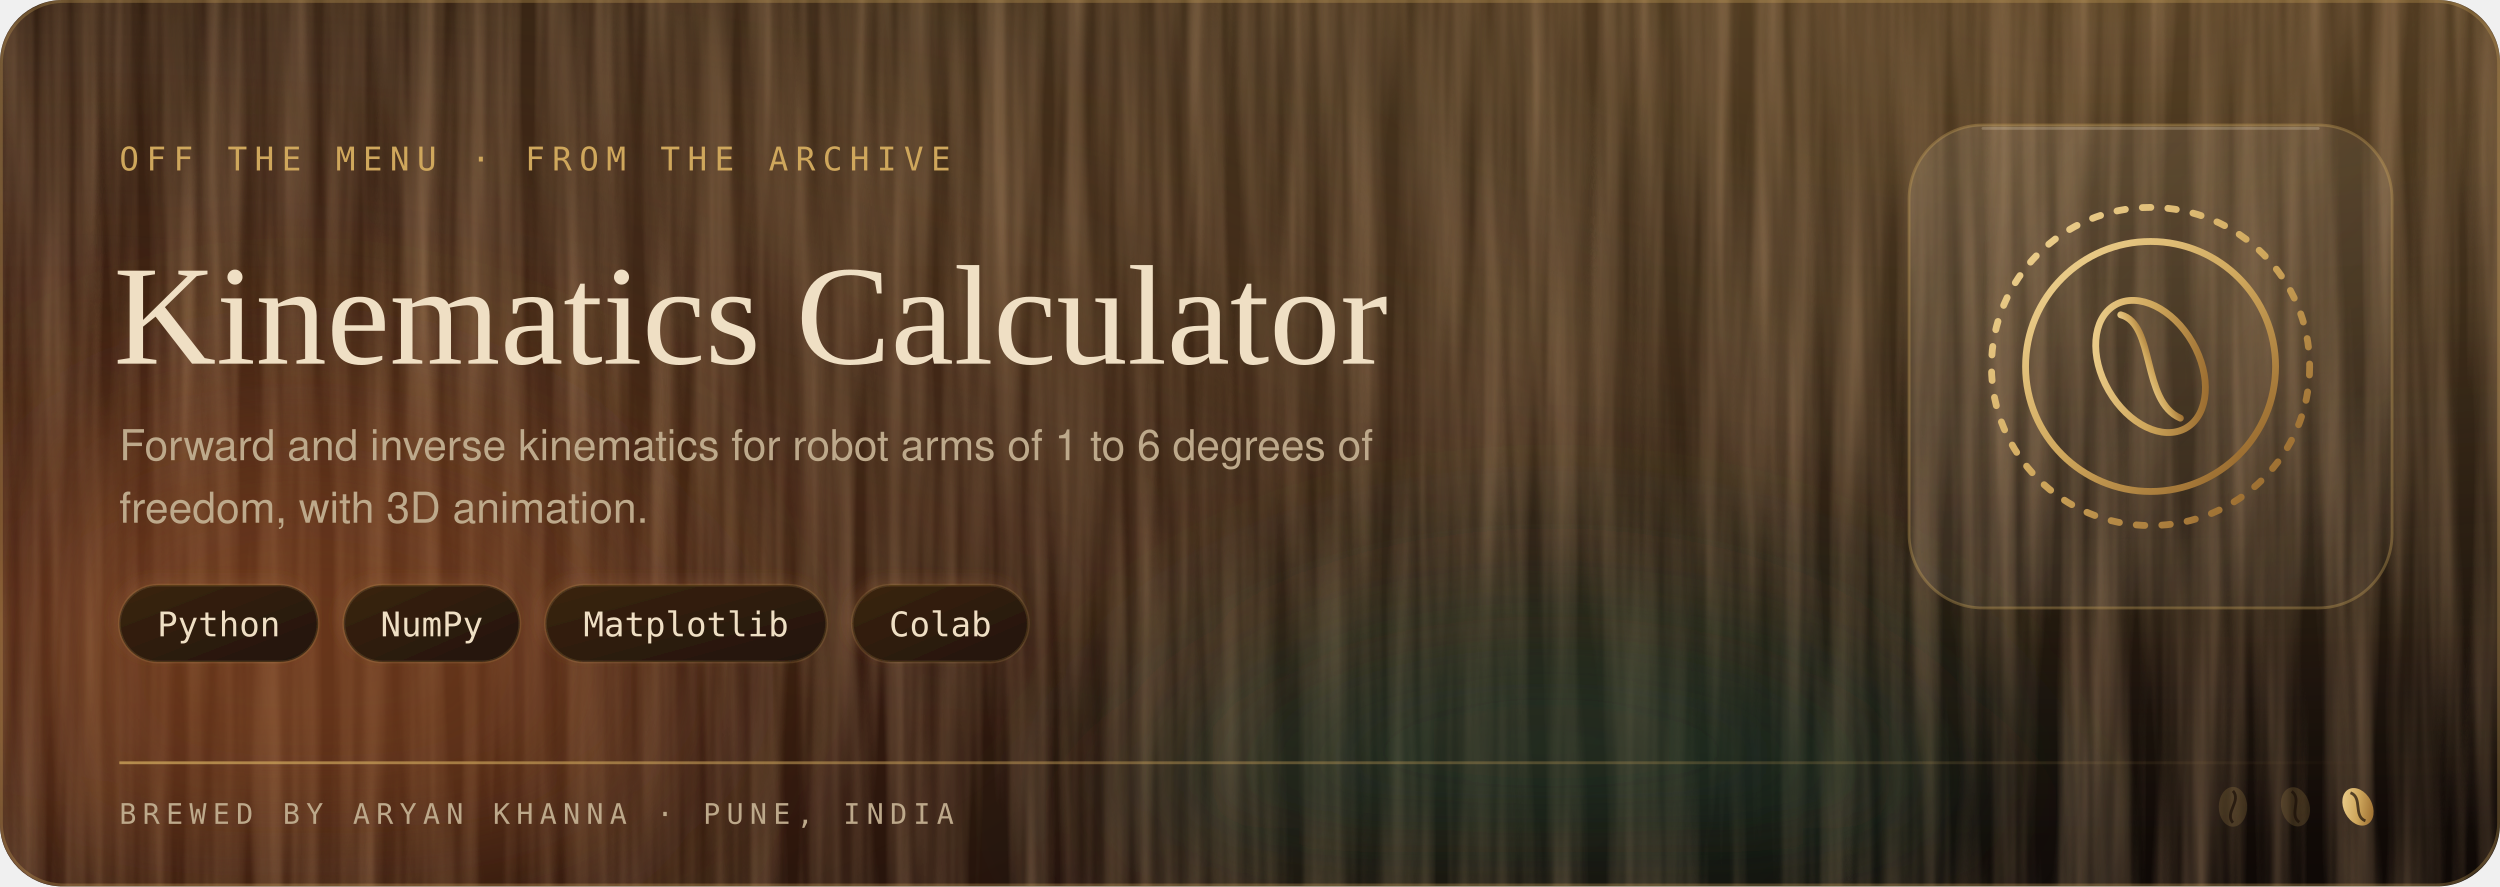
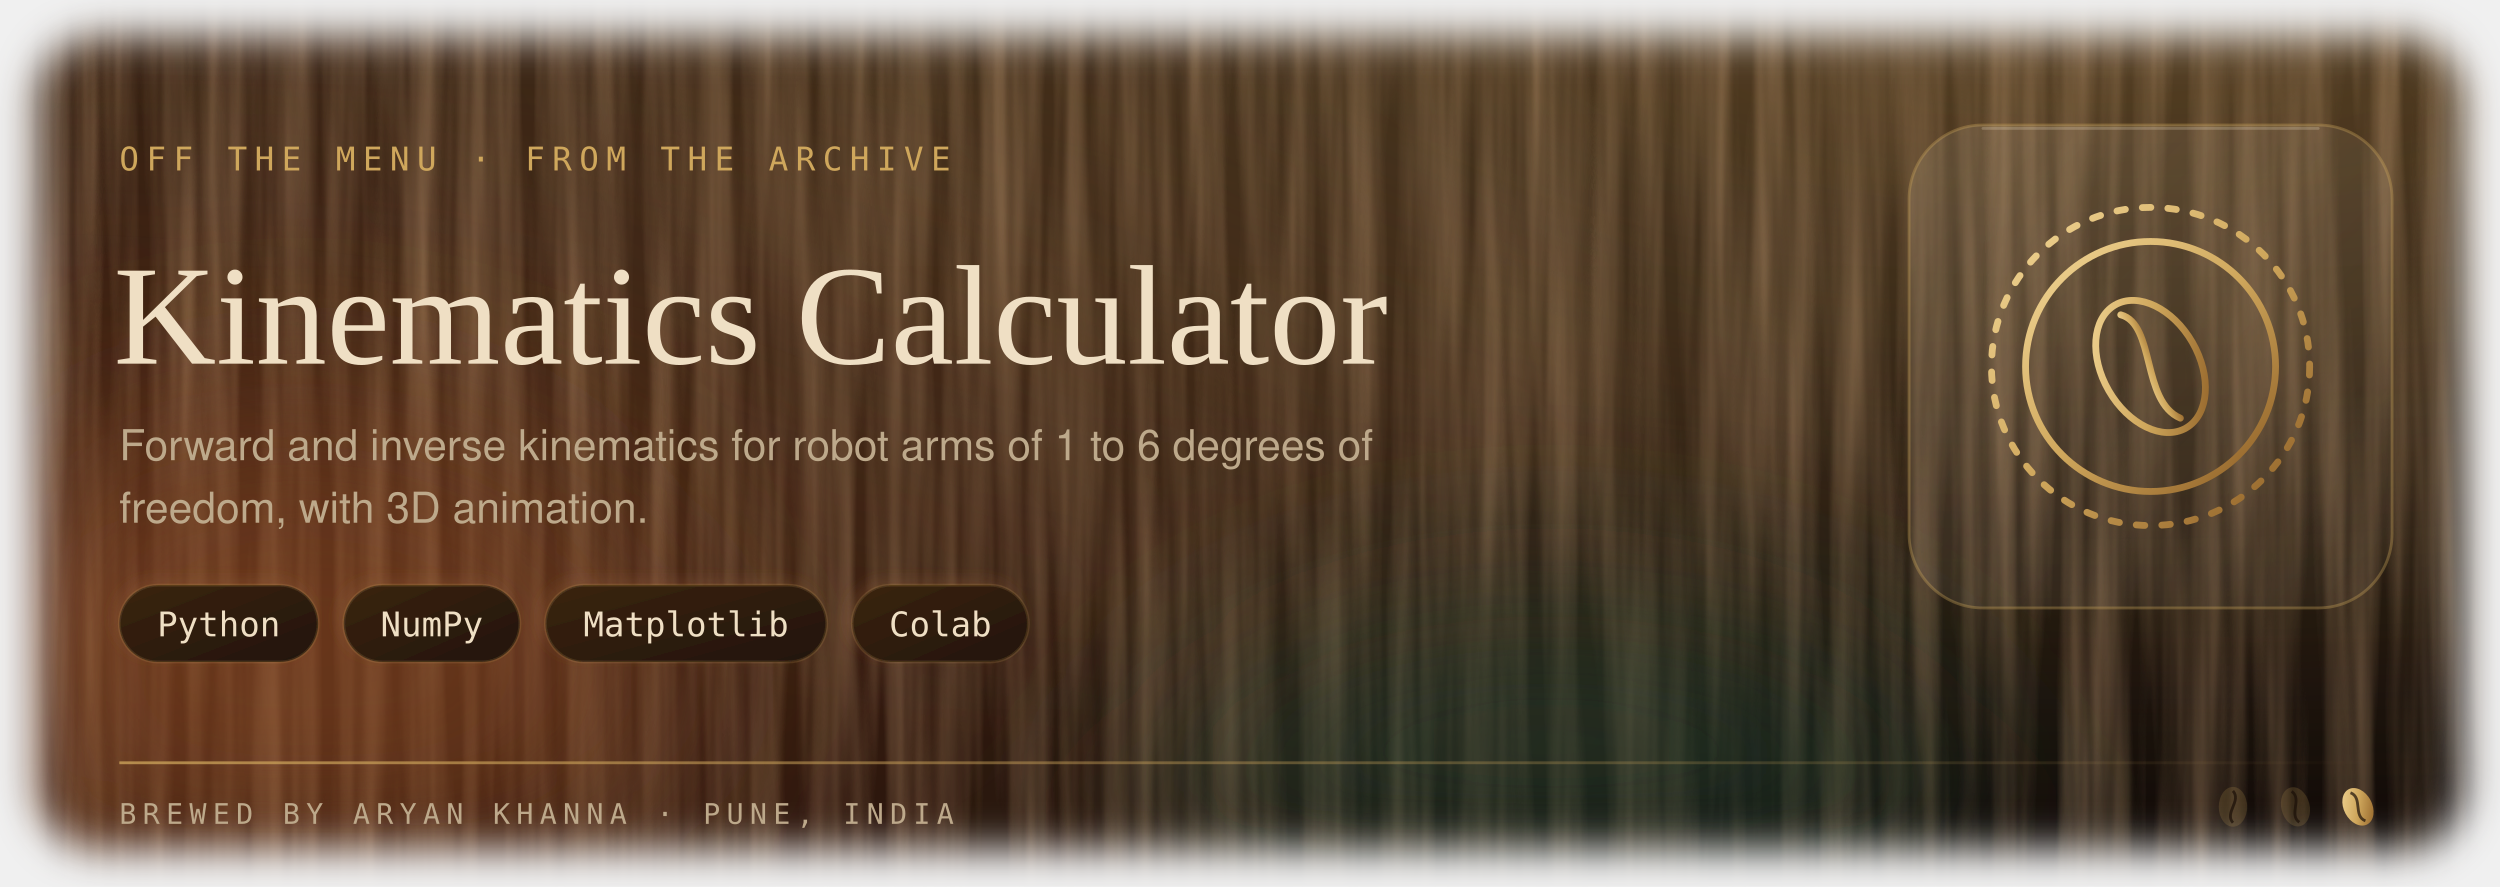
<svg xmlns="http://www.w3.org/2000/svg" viewBox="0 0 880 312" width="100%" role="img" aria-label="Kinematics Calculator: Forward and inverse kinematics for robot arms of 1 to 6 degrees of freedom, with 3D animation.">
  <defs>
    <linearGradient id="wall" x1="0" y1="0" x2="0" y2="1">
      <stop offset="0" stop-color="#24150c" />
      <stop offset=".6" stop-color="#170e09" />
      <stop offset="1" stop-color="#0f0906" />
    </linearGradient>
    <radialGradient id="lamp" cx=".84" cy="0" r=".95">
      <stop offset="0" stop-color="#cfa75c" stop-opacity=".30" />
      <stop offset="1" stop-color="#cfa75c" stop-opacity="0" />
    </radialGradient>
    <radialGradient id="ember" cx="0" cy=".7" r=".8">
      <stop offset="0" stop-color="#7a3a1e" stop-opacity=".55" />
      <stop offset="1" stop-color="#7a3a1e" stop-opacity="0" />
    </radialGradient>
    <linearGradient id="glass" x1="0" y1="0" x2="1" y2="1">
      <stop offset="0" stop-color="#efdfc4" stop-opacity=".13" />
      <stop offset="1" stop-color="#efdfc4" stop-opacity=".03" />
    </linearGradient>
    <linearGradient id="green" x1="0" y1="0" x2="1" y2="1">
      <stop offset="0" stop-color="#1d4435" stop-opacity=".85" />
      <stop offset="1" stop-color="#efdfc4" stop-opacity=".04" />
    </linearGradient>
    <linearGradient id="brass" x1="0" y1="0" x2="1" y2="1">
      <stop offset="0" stop-color="#f3d898" />
      <stop offset=".5" stop-color="#cfa75c" />
      <stop offset="1" stop-color="#8a5a22" />
    </linearGradient>
    <linearGradient id="neo" x1="0" y1="0" x2="1" y2="1">
      <stop offset="0" stop-color="#3a2411" />
      <stop offset="1" stop-color="#22140b" />
    </linearGradient>
    <linearGradient id="fade" x1="0" y1="0" x2="1" y2="0">
      <stop offset="0" stop-color="#cfa75c" stop-opacity=".75" />
      <stop offset="1" stop-color="#cfa75c" stop-opacity="0" />
    </linearGradient>
    <filter id="grain" x="0" y="0" width="100%" height="100%">
      <feTurbulence type="fractalNoise" baseFrequency=".11 .005" numOctaves="3" seed="7" />
      <feColorMatrix values="0 0 0 0 .62  0 0 0 0 .38  0 0 0 0 .2  1.4 0 0 0 -.42" />
    </filter>
    <filter id="blur" x="-60%" y="-60%" width="220%" height="220%">
      <feGaussianBlur stdDeviation="36" />
    </filter>
+     <filter id="soft" x="-10%" y="-20%" width="120%" height="140%">
+       <feGaussianBlur stdDeviation="7" />
+     </filter>
    <filter id="lift" x="-20%" y="-40%" width="140%" height="190%">
      <feDropShadow dx="3" dy="4" stdDeviation="4" flood-color="#000" flood-opacity=".6" />
      <feDropShadow dx="-2" dy="-2" stdDeviation="2.5" flood-color="#96623a" flood-opacity=".26" />
    </filter>
+     <mask id="feather">
+       <rect x="13" y="13" width="854" height="286" rx="22" fill="#fff" filter="url(#soft)" />
+     </mask>
    <clipPath id="clip">
      <rect width="880" height="312" rx="22" />
    </clipPath>
  </defs>
-   <g clip-path="url(#clip)">
+   <g mask="url(#feather)">
    <rect width="880" height="312" fill="url(#wall)" />
    <rect width="880" height="312" fill="url(#ember)" />
    <rect width="880" height="312" fill="url(#lamp)" />
    <rect width="880" height="312" filter="url(#grain)" opacity=".5" />
    <ellipse cx="106" cy="234" rx="130" ry="90" fill="#8a4a22" opacity=".5" filter="url(#blur)">
      <animateTransform attributeName="transform" type="translate" values="0 0;34 -18;-18 12;0 0" dur="24s" repeatCount="indefinite" />
    </ellipse>
    <ellipse cx="546" cy="296" rx="150" ry="80" fill="#1d4435" opacity=".55" filter="url(#blur)">
      <animateTransform attributeName="transform" type="translate" values="0 0;-40 -14;22 10;0 0" dur="29s" repeatCount="indefinite" />
    </ellipse>
  </g>
-   <rect x=".5" y=".5" width="879" height="311" rx="22" fill="none" stroke="#cfa75c" stroke-opacity=".3" />
  <text x="42" y="60" font-family="'SF Mono',Menlo,Consolas,'DejaVu Sans Mono',monospace" font-size="11.5" fill="#cfa75c" letter-spacing="2.6">OFF THE MENU · FROM THE ARCHIVE</text>
  <text x="40" y="128" font-family="'Bodoni 72','Bodoni MT',Didot,'Playfair Display',Georgia,'Times New Roman',serif" font-size="50" fill="#efdfc4">Kinematics Calculator</text>
  <text x="42" y="162" font-family="'Helvetica Neue',Helvetica,Arial,sans-serif" font-size="15" fill="#bda98b">Forward and inverse kinematics for robot arms of 1 to 6 degrees of</text>
  <text x="42" y="184" font-family="'Helvetica Neue',Helvetica,Arial,sans-serif" font-size="15" fill="#bda98b">freedom, with 3D animation.</text>
  <g filter="url(#lift)">
    <rect x="42" y="206" width="70" height="27" rx="13.5" fill="url(#neo)" stroke="#cfa75c" stroke-opacity=".16" />
  </g>
  <text x="77.0" y="224" font-family="'SF Mono',Menlo,Consolas,'DejaVu Sans Mono',monospace" font-size="12" fill="#efdfc4" text-anchor="middle">Python</text>
  <g filter="url(#lift)">
    <rect x="121" y="206" width="62" height="27" rx="13.5" fill="url(#neo)" stroke="#cfa75c" stroke-opacity=".16" />
  </g>
  <text x="152.0" y="224" font-family="'SF Mono',Menlo,Consolas,'DejaVu Sans Mono',monospace" font-size="12" fill="#efdfc4" text-anchor="middle">NumPy</text>
  <g filter="url(#lift)">
    <rect x="192" y="206" width="99" height="27" rx="13.5" fill="url(#neo)" stroke="#cfa75c" stroke-opacity=".16" />
  </g>
  <text x="241.5" y="224" font-family="'SF Mono',Menlo,Consolas,'DejaVu Sans Mono',monospace" font-size="12" fill="#efdfc4" text-anchor="middle">Matplotlib</text>
  <g filter="url(#lift)">
    <rect x="300" y="206" width="62" height="27" rx="13.5" fill="url(#neo)" stroke="#cfa75c" stroke-opacity=".16" />
  </g>
  <text x="331.0" y="224" font-family="'SF Mono',Menlo,Consolas,'DejaVu Sans Mono',monospace" font-size="12" fill="#efdfc4" text-anchor="middle">Colab</text>
  <rect x="672" y="44" width="170" height="170" rx="26" fill="url(#glass)" stroke="#cfa75c" stroke-opacity=".34" />
  <path d="M698 45.2 H816" stroke="#fff0d2" stroke-opacity=".22" stroke-linecap="round" />
  <g transform="translate(672,44)">
    <g fill="none" stroke="url(#brass)" stroke-width="2.4" stroke-linecap="round" stroke-linejoin="round">
      <circle cx="85" cy="85" r="56" stroke-dasharray="3 6" />
      <circle cx="85" cy="85" r="44" />
      <g transform="translate(85,85) rotate(-30)">
        <ellipse rx="17" ry="25" />
        <path d="M0 -21c9 9 -9 30 0 42" />
      </g>
    </g>
  </g>
  <rect x="42" y="268" width="796" height="1" fill="url(#fade)" />
  <text x="42" y="290" font-family="'SF Mono',Menlo,Consolas,'DejaVu Sans Mono',monospace" font-size="10" fill="#bda98b" letter-spacing="2.2">BREWED BY ARYAN KHANNA · PUNE, INDIA</text>
  <g transform="translate(830,284) rotate(-28)">
    <ellipse rx="5.0" ry="7" fill="url(#brass)" />
    <path d="M0 -5.6c3.1 3.5 -3.1 7.7 0 11.2" fill="none" stroke="#1a0f08" stroke-opacity=".7" stroke-width="1" />
  </g>
  <g transform="translate(808,284) rotate(-14)">
    <ellipse rx="5.0" ry="7" fill="#cfa75c" fill-opacity=".18" />
    <path d="M0 -5.6c3.1 3.5 -3.1 7.7 0 11.2" fill="none" stroke="#1a0f08" stroke-opacity=".7" stroke-width="1" />
  </g>
  <g transform="translate(786,284) rotate(0)">
    <ellipse rx="5.0" ry="7" fill="#cfa75c" fill-opacity=".18" />
    <path d="M0 -5.6c3.1 3.5 -3.1 7.7 0 11.2" fill="none" stroke="#1a0f08" stroke-opacity=".7" stroke-width="1" />
  </g>
</svg>
